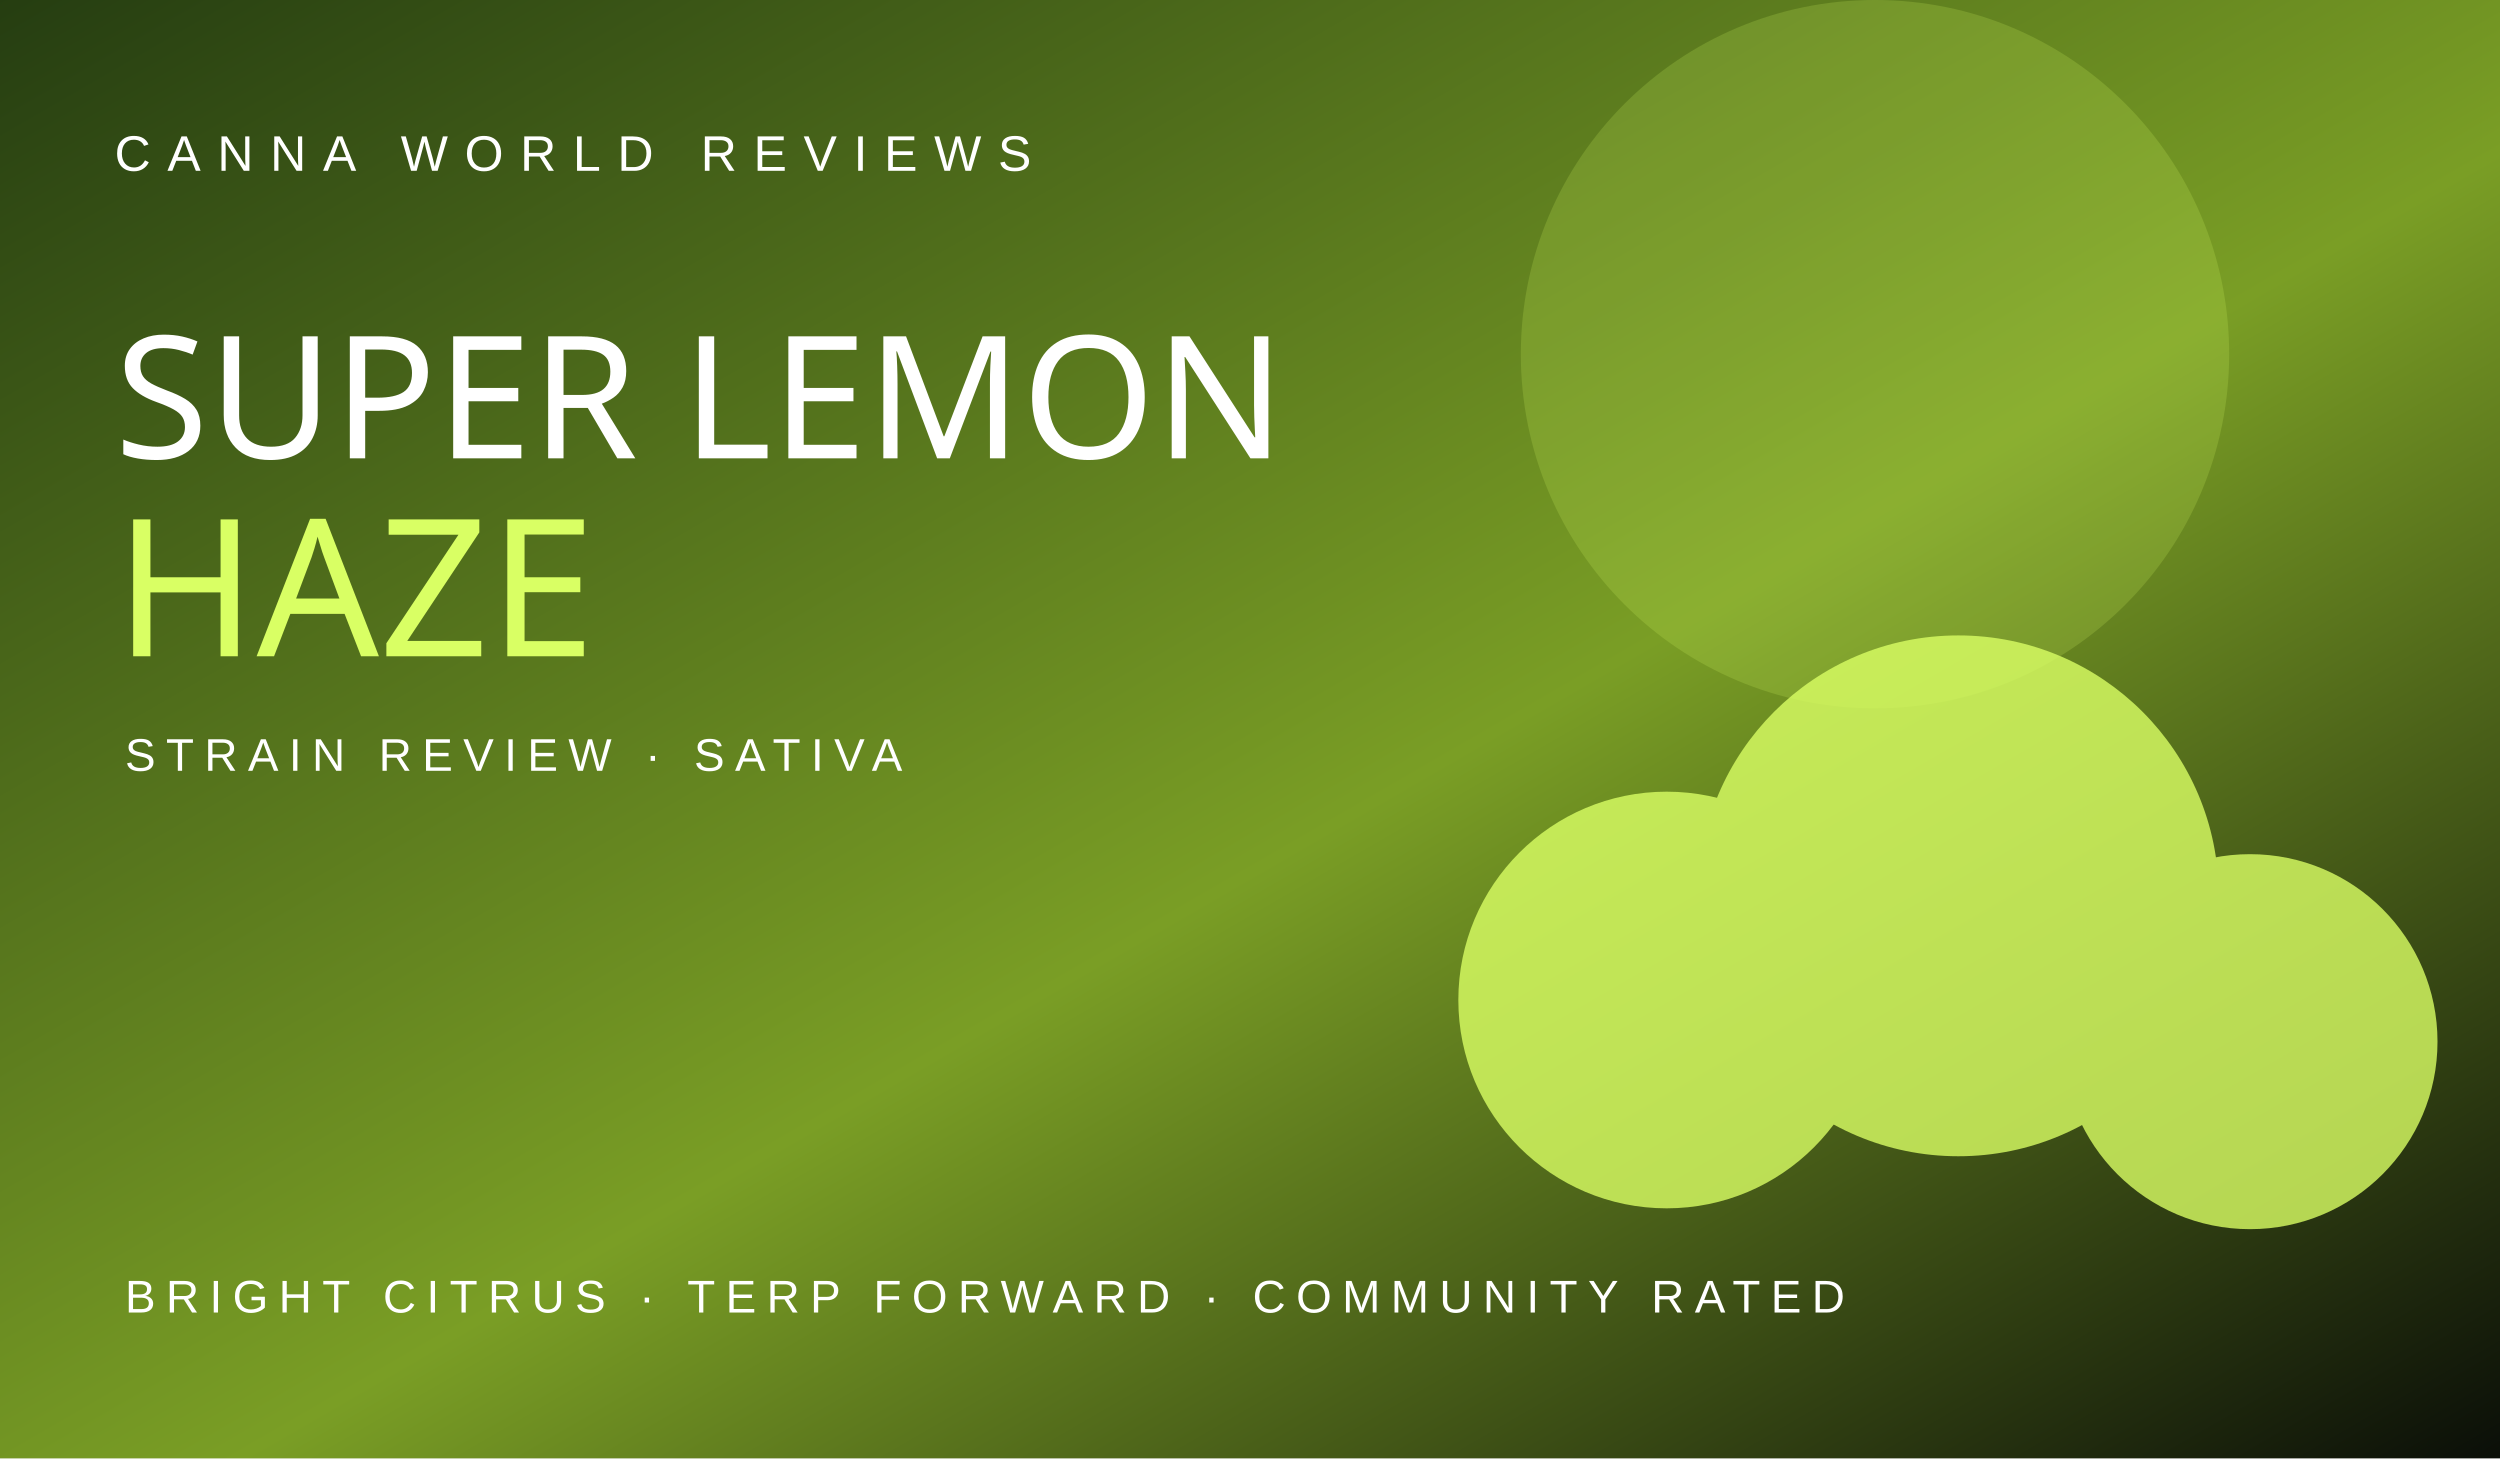
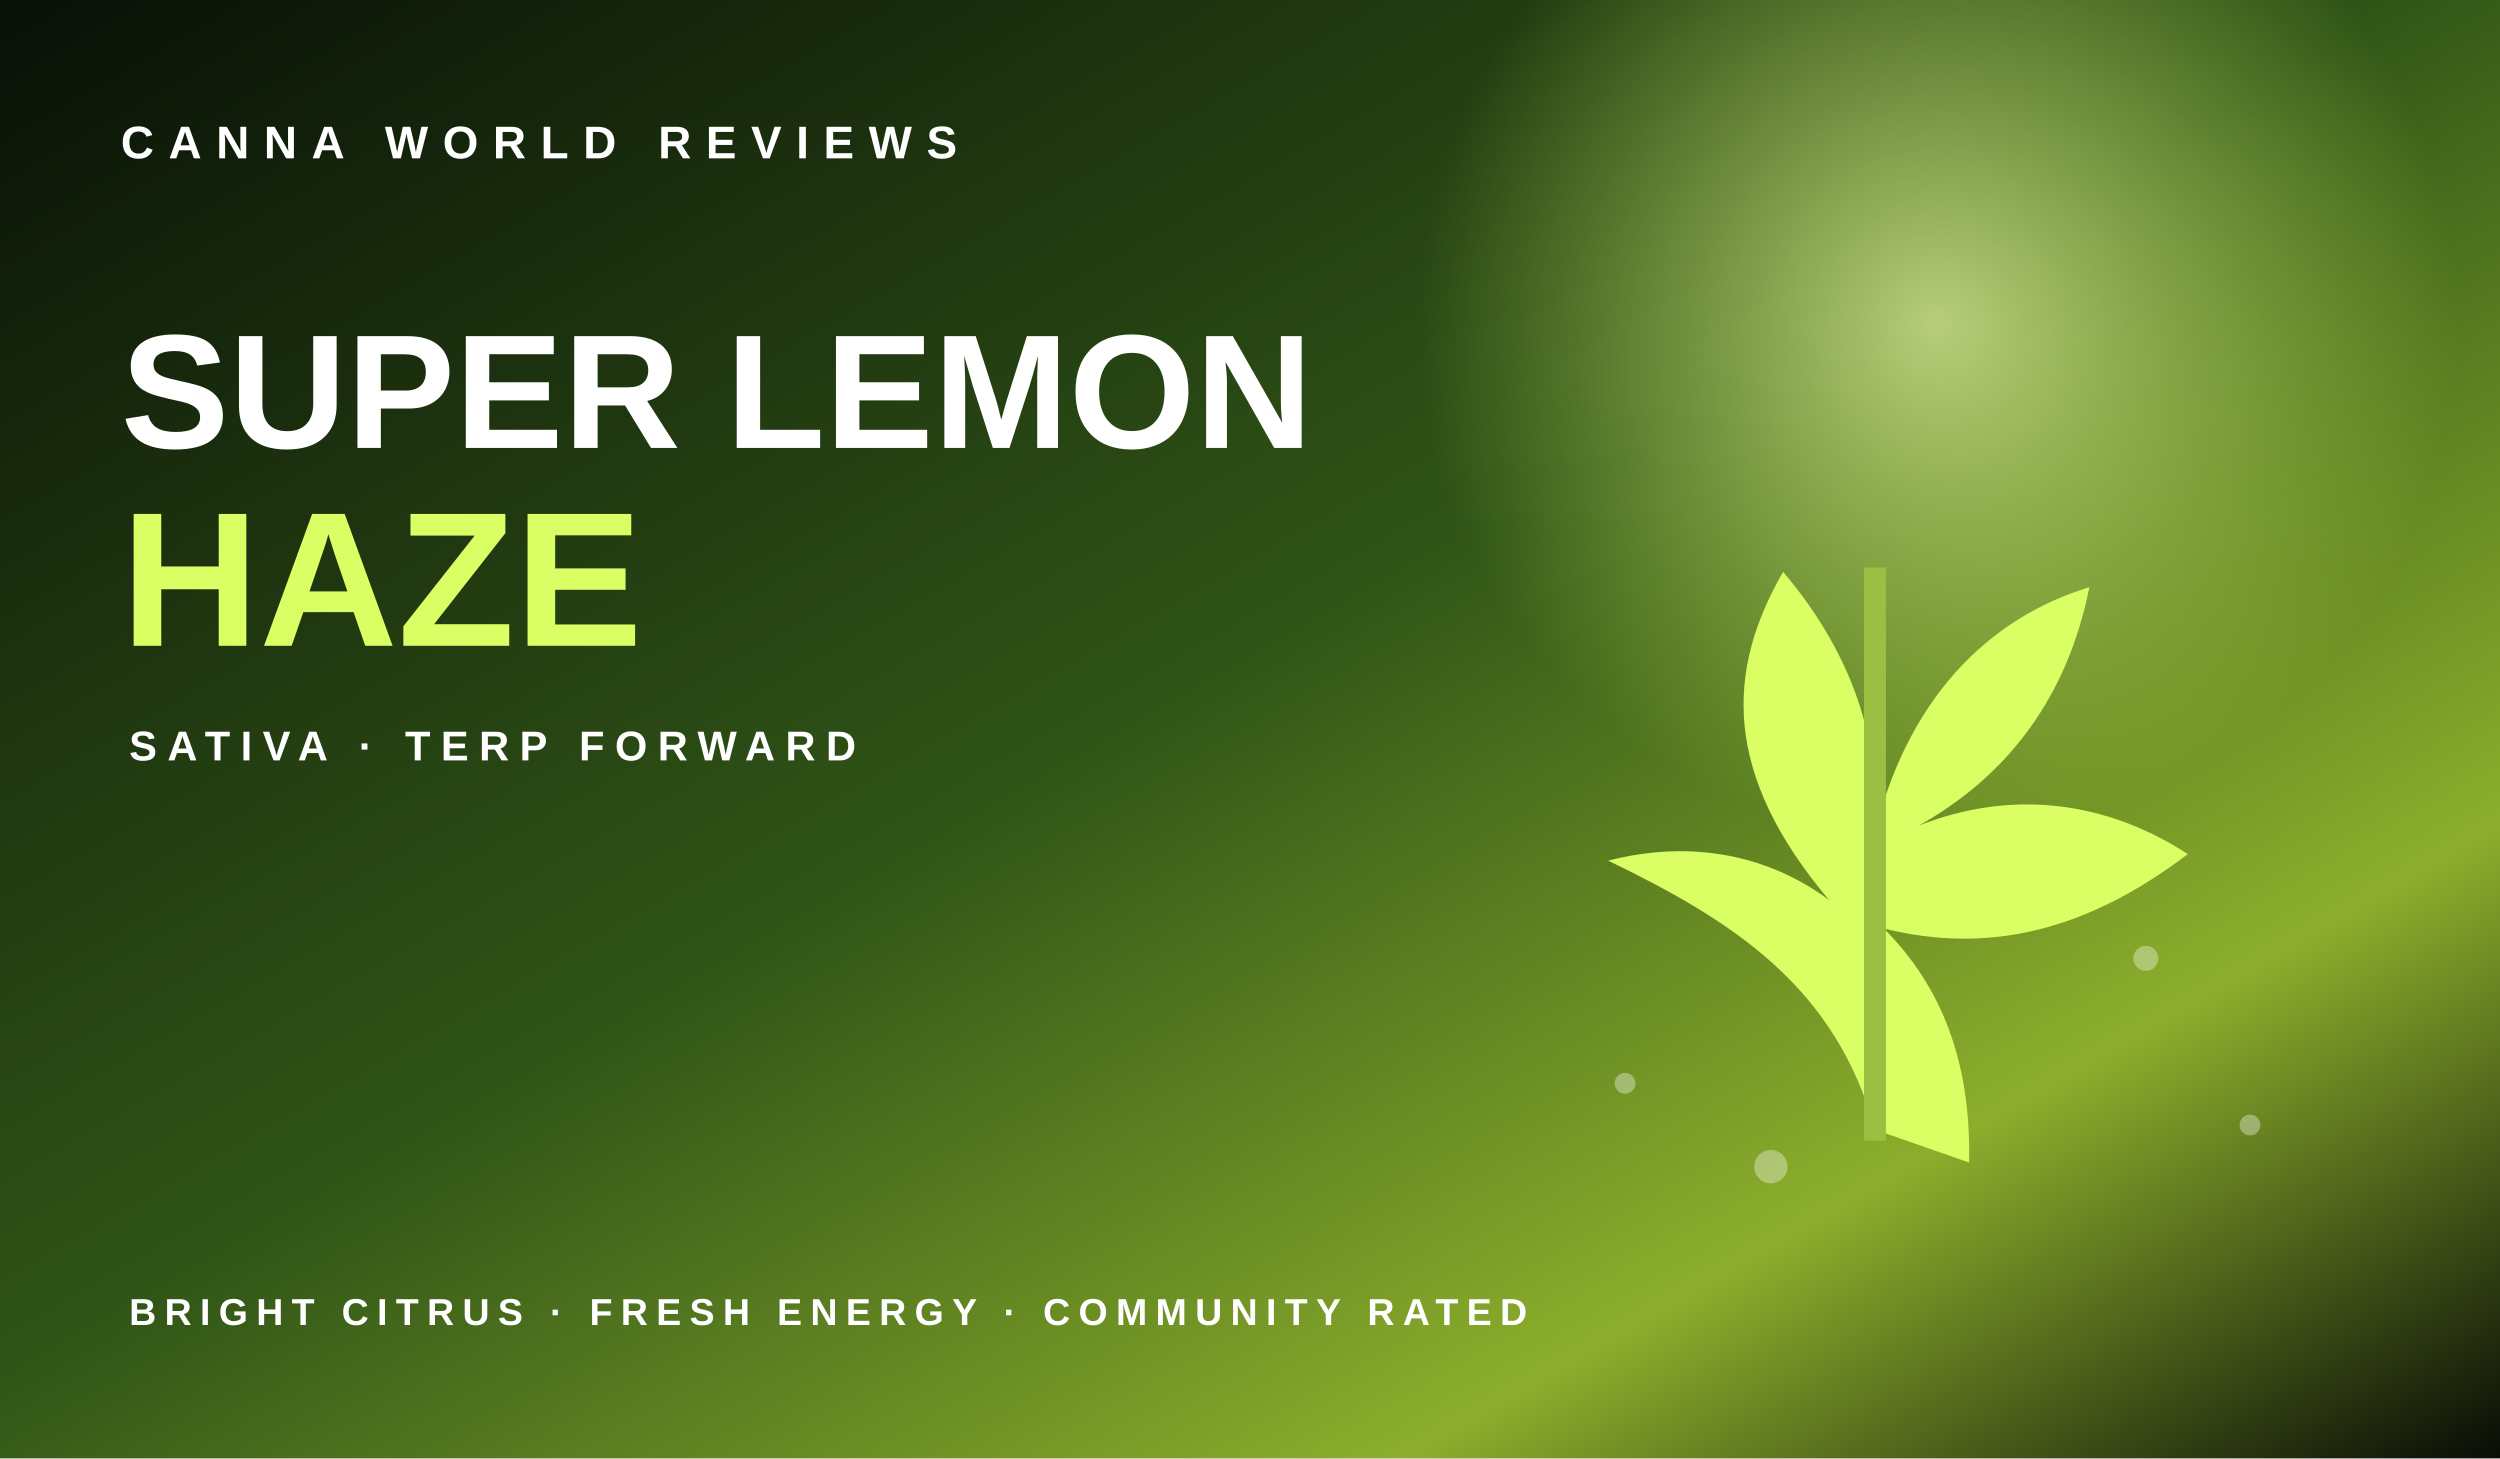
- <svg xmlns="http://www.w3.org/2000/svg" viewBox="0 0 1200 700">
+ <svg xmlns="http://www.w3.org/2000/svg" viewBox="0 0 1200 700" preserveAspectRatio="xMidYMid slice">
  <defs>
-     <linearGradient id="g" x1="0" y1="0" x2="1" y2="1">
-       <stop stop-color="#253d11" />
-       <stop offset=".55" stop-color="#7a9e25" />
-       <stop offset="1" stop-color="#0a0e08" />
+     <linearGradient id="bg" x1="0" y1="0" x2="1" y2="1">
+       <stop stop-color="#091007" />
+       <stop offset=".48" stop-color="#315617" />
+       <stop offset=".78" stop-color="#8cae2c" />
+       <stop offset="1" stop-color="#070b06" />
    </linearGradient>
+     <radialGradient id="sun">
+       <stop stop-color="#efffa4" stop-opacity=".7" />
+       <stop offset="1" stop-color="#d9ff64" stop-opacity="0" />
+     </radialGradient>
  </defs>
-   <rect width="1200" height="700" fill="url(#g)" />
-   <circle cx="900" cy="170" r="170" fill="#d9ff64" opacity=".18" />
-   <text x="55" y="82" fill="#fff" font-family="Arial" font-size="24" letter-spacing="8">CANNA WORLD REVIEWS</text>
-   <text x="55" y="220" fill="#fff" font-family="Arial Black" font-size="82">SUPER LEMON</text>
-   <text x="55" y="315" fill="#d9ff64" font-family="Arial Black" font-size="92">HAZE</text>
-   <text x="60" y="370" fill="#fff" font-family="Arial" font-size="22" letter-spacing="5">STRAIN REVIEW · SATIVA</text>
-   <g fill="#d9ff64" opacity=".8">
-     <circle cx="800" cy="480" r="100" />
-     <circle cx="940" cy="430" r="125" />
-     <circle cx="1080" cy="500" r="90" />
+   <rect width="1200" height="700" fill="url(#bg)" />
+   <circle cx="930" cy="155" r="250" fill="url(#sun)" />
+   <g transform="translate(900 390) scale(1.05)" fill="#d9ff64">
+     <path d="M0 145C-18 80-64 50-122 22c39-10 74-2 101 18C-70-18-68-65-42-110c34 40 46 83 41 123C14-52 52-89 98-103c-10 50-37 86-78 109 43-17 86-11 123 13-46 35-91 46-139 34 27 27 40 62 39 107z" />
+     <path d="M0 150V-112" fill="none" stroke="#9abf42" stroke-width="10" />
  </g>
-   <text x="60" y="630" fill="#fff" font-family="Arial" font-size="22" letter-spacing="5">BRIGHT CITRUS · TERP FORWARD · COMMUNITY RATED</text>
+   <g fill="#fff" opacity=".35">
+     <circle cx="780" cy="520" r="5" />
+     <circle cx="850" cy="560" r="8" />
+     <circle cx="1030" cy="460" r="6" />
+     <circle cx="1080" cy="540" r="5" />
+   </g>
+   <text x="58" y="76" fill="#fff" font-family="Arial,sans-serif" font-size="22" font-weight="700" letter-spacing="7">CANNA WORLD REVIEWS</text>
+   <text x="58" y="215" fill="#fff" font-family="Arial Black,Arial,sans-serif" font-size="78" font-weight="900">SUPER LEMON</text>
+   <text x="58" y="310" fill="#d9ff64" font-family="Arial Black,Arial,sans-serif" font-size="92" font-weight="900">HAZE</text>
+   <text x="62" y="365" fill="#fff" font-family="Arial,sans-serif" font-size="20" font-weight="700" letter-spacing="5">SATIVA · TERP FORWARD</text>
+   <text x="62" y="636" fill="#fff" font-family="Arial,sans-serif" font-size="18" font-weight="700" letter-spacing="4">BRIGHT CITRUS · FRESH ENERGY · COMMUNITY RATED</text>
</svg>
